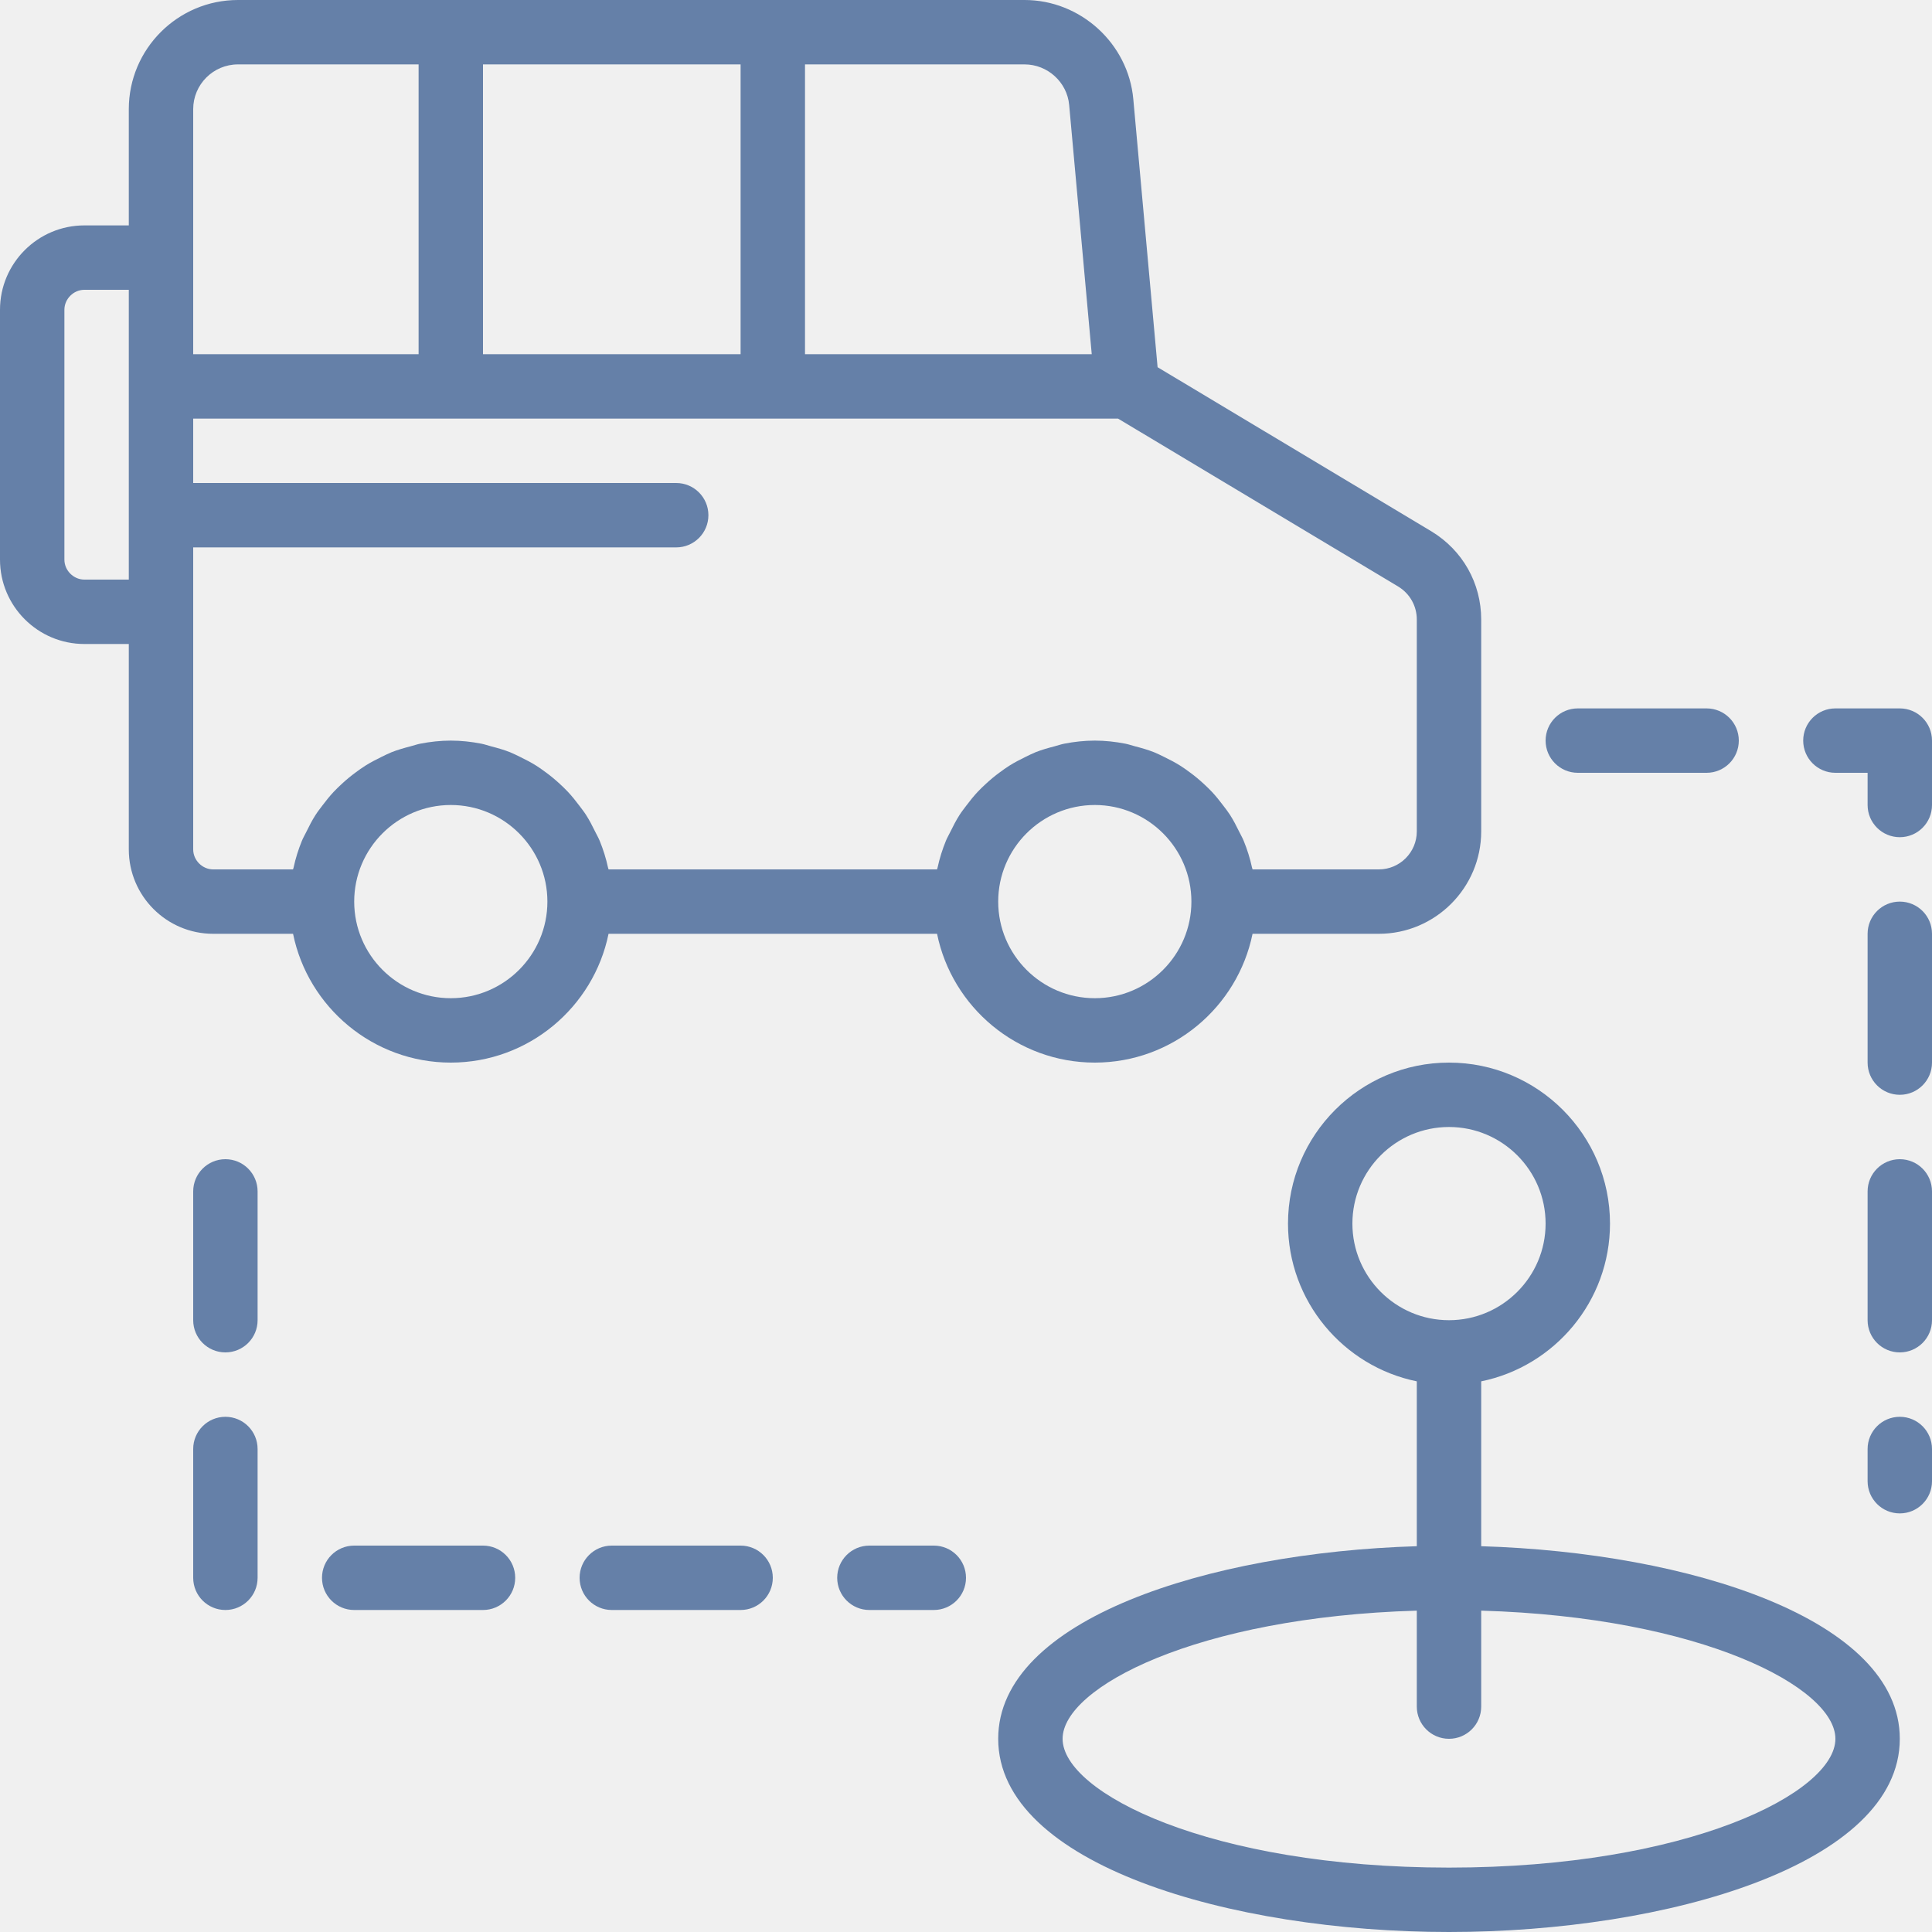
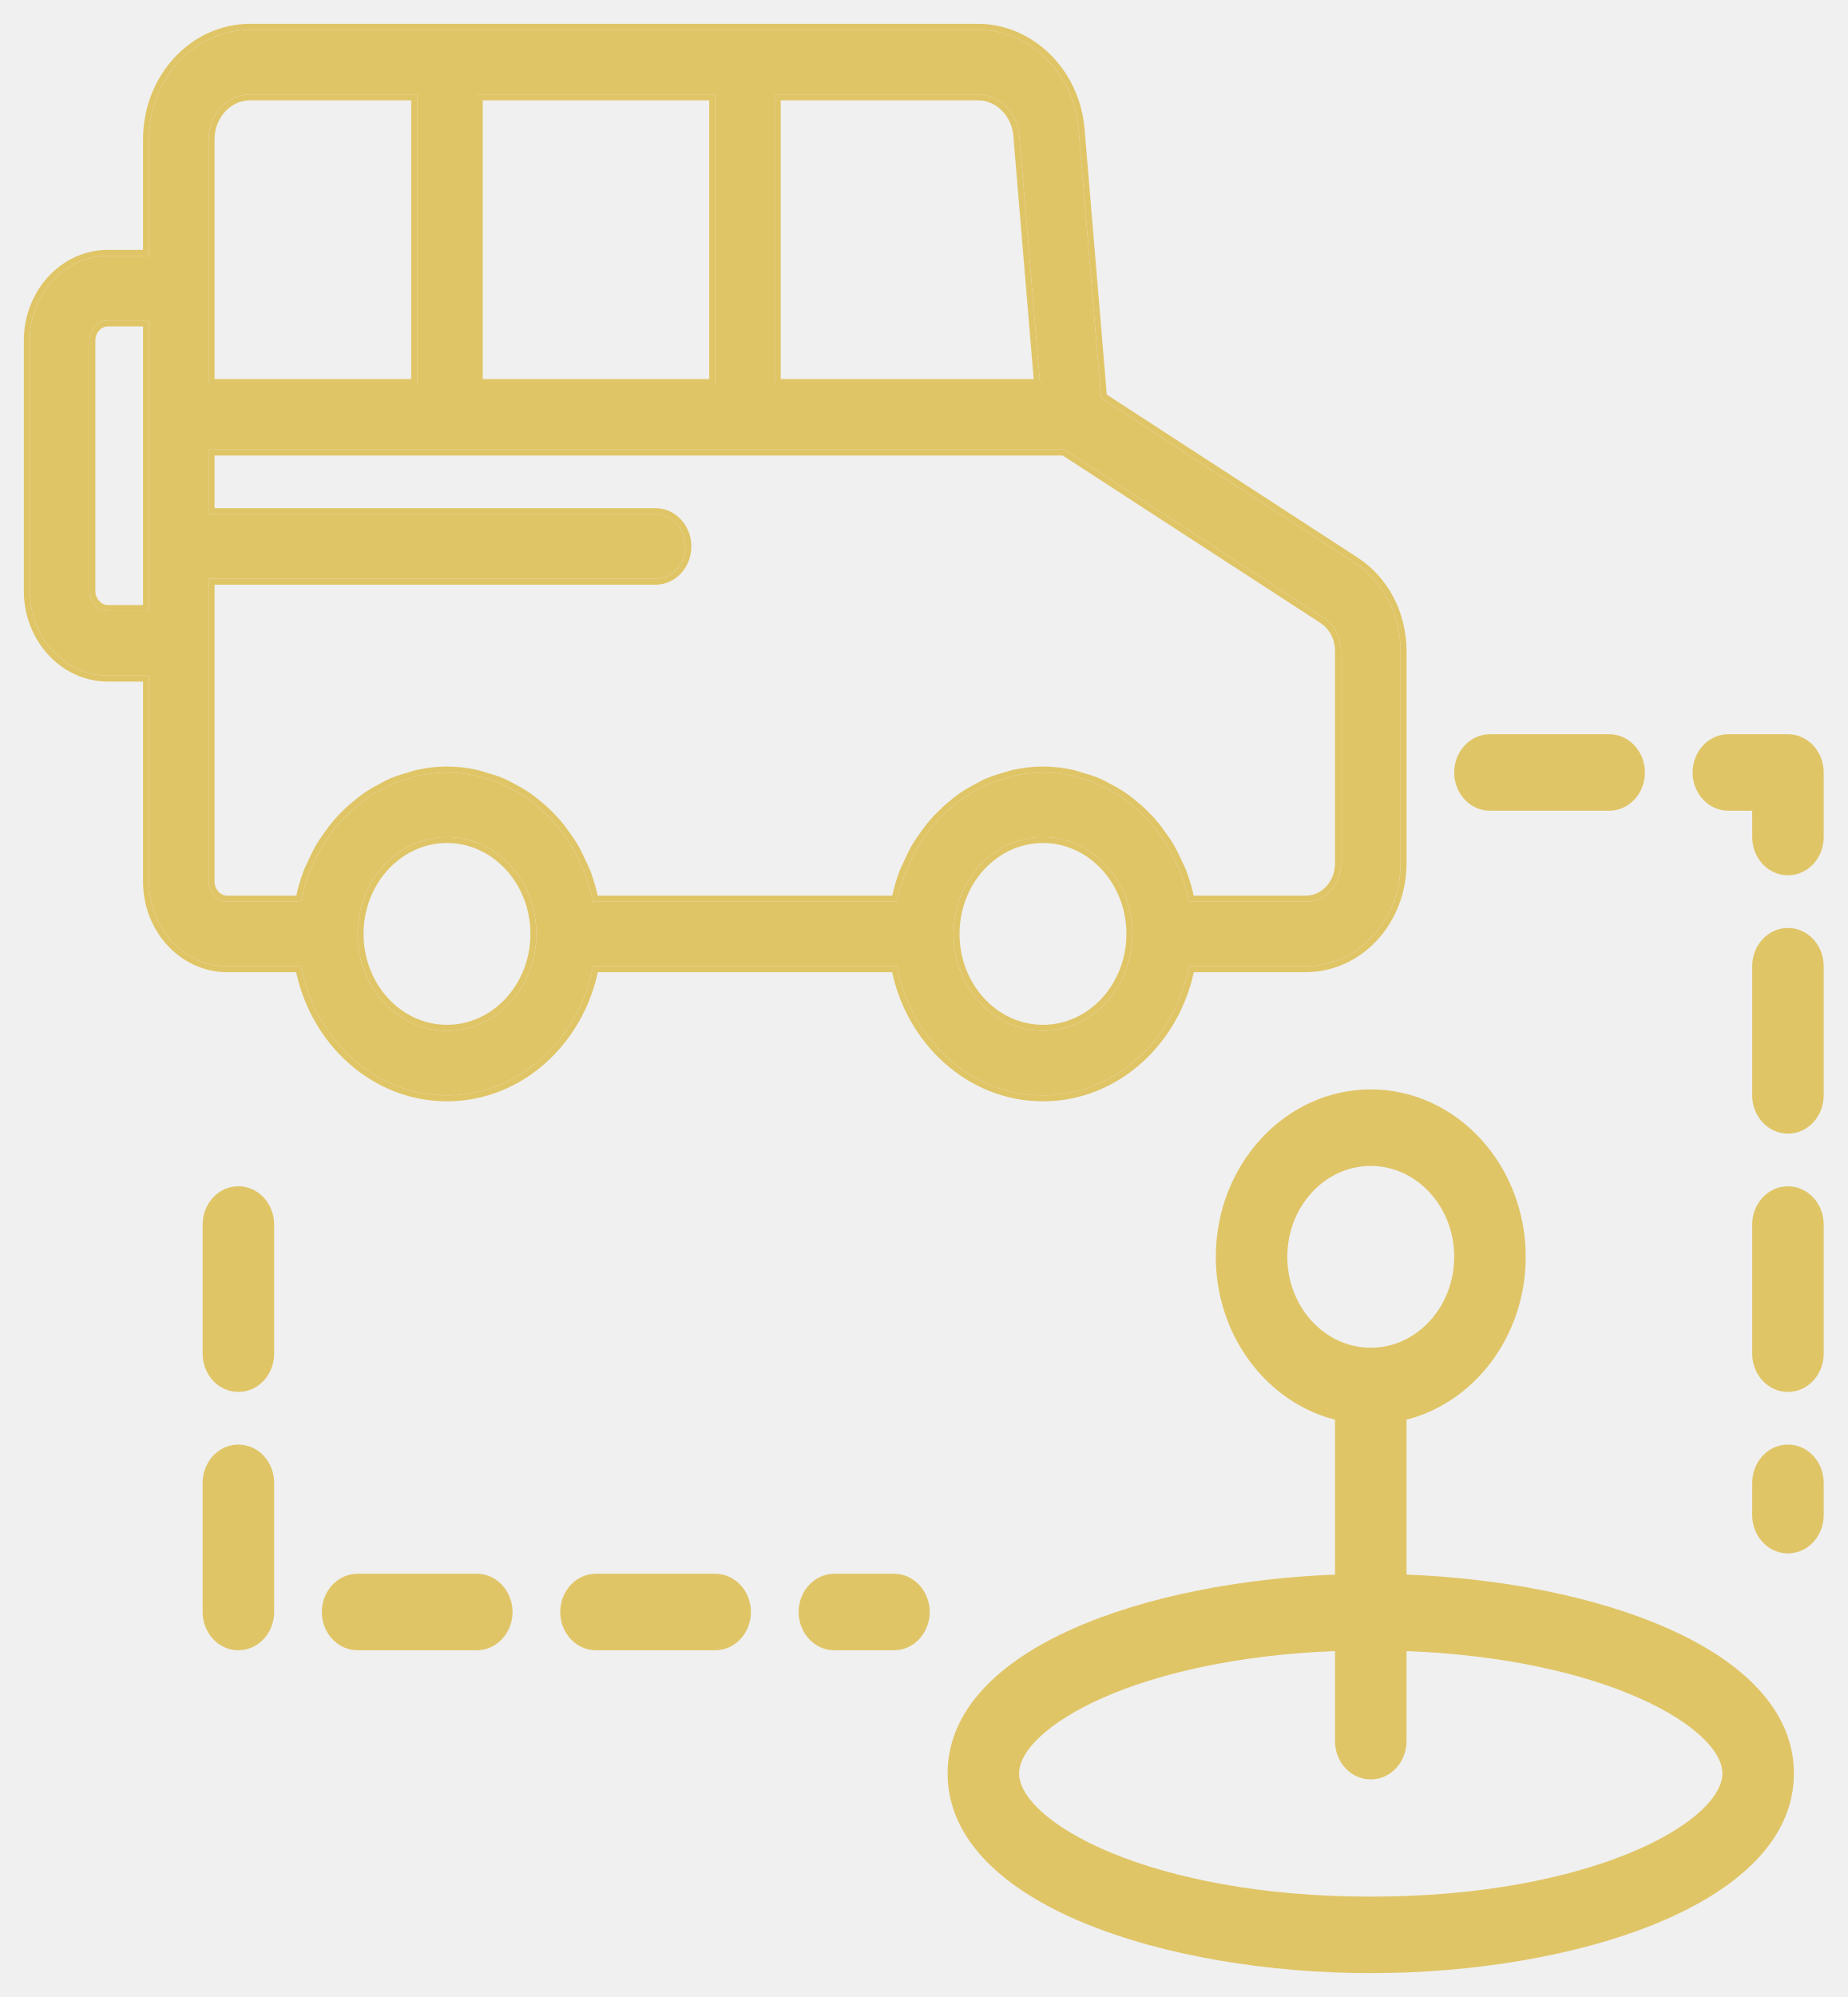
- <svg xmlns="http://www.w3.org/2000/svg" width="60" height="60" viewBox="0 0 60 60" fill="none">
-   <path d="M38.899 29H42.82C44.573 29 46 27.573 46 25.82V19.24C46 18.113 45.424 17.09 44.455 16.502L35.95 11.404L35.196 3.081C35.041 1.353 33.559 0 31.82 0H7.39C5.521 0 4 1.521 4 3.39V7H2.62C1.176 7 0 8.175 0 9.62V17.38C0 18.825 1.176 20 2.62 20H4V26.38C4 27.825 5.176 29 6.62 29H9.101C9.566 31.279 11.586 33 14 33C16.414 33 18.434 31.279 18.899 29H29.101C29.566 31.279 31.586 33 34 33C36.414 33 38.434 31.279 38.899 29ZM33.204 3.26L33.905 11H25V2H31.82C32.533 2 33.141 2.553 33.204 3.26ZM15 11V2H23V11H15ZM6 3.39C6 2.624 6.623 2 7.39 2H13V11H6V8V3.39ZM2.62 18C2.284 18 2 17.716 2 17.38V9.62C2 9.284 2.284 9 2.62 9H4V18H2.62ZM6 26.38V19V17H21C21.553 17 22 16.552 22 16C22 15.448 21.553 15 21 15H6V13H34.722L43.422 18.215C43.784 18.435 44 18.818 44 19.24V25.82C44 26.471 43.471 27 42.82 27H38.899L38.899 26.997C38.895 26.979 38.887 26.963 38.883 26.945C38.821 26.657 38.733 26.379 38.624 26.112C38.585 26.016 38.532 25.928 38.487 25.835C38.398 25.653 38.307 25.474 38.198 25.305C38.134 25.205 38.062 25.114 37.991 25.02C37.879 24.871 37.764 24.727 37.637 24.591C37.553 24.502 37.466 24.419 37.376 24.336C37.242 24.212 37.102 24.096 36.954 23.988C36.856 23.915 36.758 23.845 36.654 23.779C36.495 23.679 36.329 23.593 36.159 23.51C36.053 23.459 35.95 23.405 35.84 23.361C35.648 23.285 35.448 23.229 35.245 23.176C35.146 23.15 35.051 23.116 34.95 23.096C34.642 23.036 34.325 23 34 23C33.675 23 33.358 23.036 33.05 23.096C32.949 23.116 32.854 23.15 32.755 23.176C32.552 23.229 32.352 23.285 32.16 23.361C32.05 23.405 31.947 23.459 31.841 23.51C31.671 23.593 31.505 23.679 31.346 23.779C31.242 23.845 31.144 23.915 31.046 23.988C30.898 24.096 30.759 24.212 30.624 24.336C30.534 24.419 30.447 24.502 30.363 24.591C30.236 24.727 30.121 24.871 30.009 25.02C29.939 25.114 29.866 25.205 29.802 25.305C29.693 25.474 29.602 25.653 29.513 25.835C29.468 25.928 29.415 26.016 29.376 26.112C29.267 26.379 29.179 26.657 29.117 26.945C29.113 26.963 29.105 26.979 29.101 26.997L29.101 27H18.899L18.899 26.997C18.895 26.979 18.887 26.963 18.883 26.945C18.821 26.657 18.733 26.379 18.624 26.112C18.585 26.016 18.532 25.928 18.487 25.835C18.398 25.653 18.307 25.474 18.198 25.305C18.134 25.205 18.061 25.114 17.991 25.02C17.879 24.871 17.764 24.727 17.637 24.591C17.553 24.502 17.466 24.419 17.376 24.336C17.241 24.212 17.102 24.096 16.954 23.988C16.856 23.915 16.758 23.845 16.654 23.779C16.495 23.679 16.329 23.593 16.159 23.51C16.053 23.459 15.95 23.405 15.84 23.361C15.648 23.285 15.448 23.229 15.245 23.176C15.146 23.15 15.051 23.116 14.95 23.096C14.642 23.036 14.325 23 14 23C13.675 23 13.358 23.036 13.05 23.096C12.949 23.116 12.854 23.15 12.755 23.176C12.552 23.229 12.352 23.285 12.16 23.361C12.05 23.405 11.947 23.459 11.841 23.51C11.671 23.593 11.505 23.679 11.346 23.779C11.242 23.845 11.144 23.915 11.046 23.988C10.899 24.096 10.758 24.212 10.624 24.336C10.534 24.419 10.447 24.502 10.363 24.591C10.236 24.727 10.121 24.871 10.009 25.02C9.939 25.114 9.866 25.205 9.802 25.305C9.693 25.474 9.602 25.653 9.513 25.835C9.468 25.928 9.415 26.016 9.376 26.112C9.267 26.379 9.179 26.657 9.117 26.945C9.113 26.963 9.105 26.979 9.101 26.997L9.101 27H6.62C6.284 27 6 26.716 6 26.38ZM14 31C12.346 31 11 29.654 11 28C11 26.346 12.346 25 14 25C15.654 25 17 26.346 17 28C17 29.654 15.654 31 14 31ZM31 28C31 26.346 32.346 25 34 25C35.654 25 37 26.346 37 28C37 29.654 35.654 31 34 31C32.346 31 31 29.654 31 28Z" fill="#6580A8" />
-   <path d="M46 48.019V42.899C48.279 42.434 50 40.414 50 38C50 35.243 47.757 33 45 33C42.243 33 40 35.243 40 38C40 40.414 41.721 42.434 44 42.899V48.019C37.523 48.215 31 50.294 31 54C31 57.897 38.213 60 45 60C51.787 60 59 57.897 59 54C59 50.294 52.477 48.215 46 48.019ZM42 38C42 36.346 43.346 35 45 35C46.654 35 48 36.346 48 38C48 39.654 46.654 41 45 41C43.346 41 42 39.654 42 38ZM45 58C37.565 58 33 55.67 33 54C33 52.406 37.162 50.218 44 50.02V53C44 53.552 44.447 54 45 54C45.553 54 46 53.552 46 53V50.02C52.838 50.218 57 52.406 57 54C57 55.67 52.435 58 45 58Z" fill="#6580A8" />
-   <path d="M59 22H57C56.447 22 56 22.448 56 23C56 23.552 56.447 24 57 24H58V25C58 25.552 58.447 26 59 26C59.553 26 60 25.552 60 25V23C60 22.448 59.553 22 59 22Z" fill="#6580A8" />
-   <path d="M49 24H53C53.553 24 54 23.552 54 23C54 22.448 53.553 22 53 22H49C48.447 22 48 22.448 48 23C48 23.552 48.447 24 49 24Z" fill="#6580A8" />
-   <path d="M59 36C58.447 36 58 36.448 58 37V41C58 41.552 58.447 42 59 42C59.553 42 60 41.552 60 41V37C60 36.448 59.553 36 59 36Z" fill="#6580A8" />
-   <path d="M59 28C58.447 28 58 28.448 58 29V33C58 33.552 58.447 34 59 34C59.553 34 60 33.552 60 33V29C60 28.448 59.553 28 59 28Z" fill="#6580A8" />
-   <path d="M59 44C58.447 44 58 44.448 58 45V46C58 46.552 58.447 47 59 47C59.553 47 60 46.552 60 46V45C60 44.448 59.553 44 59 44Z" fill="#6580A8" />
-   <path d="M7 44C6.447 44 6 44.448 6 45V49C6 49.552 6.447 50 7 50C7.553 50 8 49.552 8 49V45C8 44.448 7.553 44 7 44Z" fill="#6580A8" />
-   <path d="M7 36C6.447 36 6 36.448 6 37V41C6 41.552 6.447 42 7 42C7.553 42 8 41.552 8 41V37C8 36.448 7.553 36 7 36Z" fill="#6580A8" />
-   <path d="M15 48H11C10.447 48 10 48.448 10 49C10 49.552 10.447 50 11 50H15C15.553 50 16 49.552 16 49C16 48.448 15.553 48 15 48Z" fill="#6580A8" />
-   <path d="M29 48H27C26.447 48 26 48.448 26 49C26 49.552 26.447 50 27 50H29C29.553 50 30 49.552 30 49C30 48.448 29.553 48 29 48Z" fill="#6580A8" />
-   <path d="M23 48H19C18.447 48 18 48.448 18 49C18 49.552 18.447 50 19 50H23C23.553 50 24 49.552 24 49C24 48.448 23.553 48 23 48Z" fill="#6580A8" />
+ <svg xmlns="http://www.w3.org/2000/svg" width="62" height="67" viewBox="0 0 62 67" fill="none">
+   <mask id="path-1-outside-1_736_91" maskUnits="userSpaceOnUse" x="0" y="0" width="48" height="37" fill="black">
+     <rect fill="white" width="48" height="37" />
+     <path d="M39.899 32.417H43.82C45.573 32.417 47 30.871 47 28.971V21.844C47 20.622 46.424 19.515 45.455 18.877L36.95 13.354L36.196 4.337C36.041 2.466 34.559 1 32.82 1H8.39C6.521 1 5 2.648 5 4.673V8.583H3.62C2.176 8.583 1 9.857 1 11.422V19.828C1 21.393 2.176 22.667 3.62 22.667H5V29.578C5 31.143 6.176 32.417 7.62 32.417H10.101C10.566 34.886 12.586 36.75 15 36.75C17.414 36.75 19.434 34.886 19.899 32.417H30.101C30.566 34.886 32.586 36.75 35 36.75C37.414 36.75 39.434 34.886 39.899 32.417ZM34.204 4.532L34.905 12.917H26V3.167H32.82C33.533 3.167 34.141 3.766 34.204 4.532ZM16 12.917V3.167H24V12.917H16ZM7 4.673C7 3.842 7.623 3.167 8.39 3.167H14V12.917H7V9.667V4.673ZM3.62 20.5C3.284 20.5 3 20.192 3 19.828V11.422C3 11.058 3.284 10.75 3.62 10.75H5V20.5H3.62ZM7 29.578V21.583V19.417H22C22.553 19.417 23 18.932 23 18.333C23 17.735 22.553 17.25 22 17.25H7V15.083H35.722L44.422 20.733C44.784 20.971 45 21.386 45 21.844V28.971C45 29.677 44.471 30.25 43.82 30.25H39.899L39.899 30.247C39.895 30.227 39.887 30.209 39.883 30.19C39.821 29.878 39.733 29.578 39.624 29.288C39.585 29.184 39.532 29.089 39.487 28.988C39.398 28.791 39.307 28.597 39.198 28.413C39.134 28.306 39.062 28.207 38.991 28.105C38.879 27.943 38.764 27.787 38.637 27.64C38.553 27.544 38.466 27.454 38.376 27.364C38.242 27.229 38.102 27.105 37.954 26.987C37.856 26.908 37.758 26.832 37.654 26.761C37.495 26.652 37.329 26.559 37.159 26.47C37.053 26.414 36.95 26.355 36.84 26.308C36.648 26.225 36.448 26.164 36.245 26.107C36.146 26.079 36.051 26.042 35.95 26.021C35.642 25.956 35.325 25.917 35 25.917C34.675 25.917 34.358 25.956 34.05 26.021C33.949 26.042 33.854 26.079 33.755 26.107C33.552 26.164 33.352 26.225 33.16 26.308C33.05 26.355 32.947 26.414 32.841 26.47C32.671 26.559 32.505 26.652 32.346 26.761C32.242 26.832 32.144 26.908 32.046 26.987C31.898 27.105 31.759 27.229 31.624 27.364C31.534 27.454 31.447 27.544 31.363 27.64C31.236 27.787 31.121 27.943 31.009 28.105C30.939 28.207 30.866 28.306 30.802 28.413C30.693 28.597 30.602 28.791 30.513 28.988C30.468 29.089 30.415 29.184 30.376 29.288C30.267 29.578 30.179 29.878 30.117 30.19C30.113 30.209 30.105 30.227 30.101 30.247L30.101 30.25H19.899L19.899 30.247C19.895 30.227 19.887 30.209 19.883 30.19C19.821 29.878 19.733 29.578 19.624 29.288C19.585 29.184 19.532 29.089 19.487 28.988C19.398 28.791 19.307 28.597 19.198 28.413C19.134 28.306 19.061 28.207 18.991 28.105C18.879 27.943 18.764 27.787 18.637 27.64C18.553 27.544 18.466 27.454 18.376 27.364C18.241 27.229 18.102 27.105 17.954 26.987C17.856 26.908 17.758 26.832 17.654 26.761C17.495 26.652 17.329 26.559 17.159 26.47C17.053 26.414 16.95 26.355 16.84 26.308C16.648 26.225 16.448 26.164 16.245 26.107C16.146 26.079 16.051 26.042 15.95 26.021C15.642 25.956 15.325 25.917 15 25.917C14.675 25.917 14.358 25.956 14.05 26.021C13.949 26.042 13.854 26.079 13.755 26.107C13.552 26.164 13.352 26.225 13.16 26.308C13.05 26.355 12.947 26.414 12.841 26.47C12.671 26.559 12.505 26.652 12.346 26.761C12.242 26.832 12.144 26.908 12.046 26.987C11.899 27.105 11.758 27.229 11.624 27.364C11.534 27.454 11.447 27.544 11.363 27.64C11.236 27.787 11.121 27.943 11.009 28.105C10.938 28.207 10.866 28.306 10.802 28.413C10.693 28.597 10.602 28.791 10.513 28.988C10.468 29.089 10.415 29.184 10.376 29.288C10.267 29.578 10.179 29.878 10.117 30.19C10.113 30.209 10.105 30.227 10.101 30.247L10.101 30.25H7.62C7.284 30.25 7 29.942 7 29.578ZM15 34.583C13.346 34.583 12 33.126 12 31.333C12 29.541 13.346 28.083 15 28.083C16.654 28.083 18 29.541 18 31.333C18 33.126 16.654 34.583 15 34.583ZM32 31.333C32 29.541 33.346 28.083 35 28.083C36.654 28.083 38 29.541 38 31.333C38 33.126 36.654 34.583 35 34.583C33.346 34.583 32 33.126 32 31.333Z" />
+   </mask>
+   <path d="M39.899 32.417H43.82C45.573 32.417 47 30.871 47 28.971V21.844C47 20.622 46.424 19.515 45.455 18.877L36.95 13.354L36.196 4.337C36.041 2.466 34.559 1 32.82 1H8.39C6.521 1 5 2.648 5 4.673V8.583H3.62C2.176 8.583 1 9.857 1 11.422V19.828C1 21.393 2.176 22.667 3.62 22.667H5V29.578C5 31.143 6.176 32.417 7.62 32.417H10.101C10.566 34.886 12.586 36.75 15 36.75C17.414 36.75 19.434 34.886 19.899 32.417H30.101C30.566 34.886 32.586 36.75 35 36.75C37.414 36.75 39.434 34.886 39.899 32.417ZM34.204 4.532L34.905 12.917H26V3.167H32.82C33.533 3.167 34.141 3.766 34.204 4.532ZM16 12.917V3.167H24V12.917H16ZM7 4.673C7 3.842 7.623 3.167 8.39 3.167H14V12.917H7V9.667V4.673ZM3.62 20.5C3.284 20.5 3 20.192 3 19.828V11.422C3 11.058 3.284 10.75 3.62 10.75H5V20.5H3.62ZM7 29.578V21.583V19.417H22C22.553 19.417 23 18.932 23 18.333C23 17.735 22.553 17.25 22 17.25H7V15.083H35.722L44.422 20.733C44.784 20.971 45 21.386 45 21.844V28.971C45 29.677 44.471 30.25 43.82 30.25H39.899L39.899 30.247C39.895 30.227 39.887 30.209 39.883 30.19C39.821 29.878 39.733 29.578 39.624 29.288C39.585 29.184 39.532 29.089 39.487 28.988C39.398 28.791 39.307 28.597 39.198 28.413C39.134 28.306 39.062 28.207 38.991 28.105C38.879 27.943 38.764 27.787 38.637 27.64C38.553 27.544 38.466 27.454 38.376 27.364C38.242 27.229 38.102 27.105 37.954 26.987C37.856 26.908 37.758 26.832 37.654 26.761C37.495 26.652 37.329 26.559 37.159 26.47C37.053 26.414 36.95 26.355 36.84 26.308C36.648 26.225 36.448 26.164 36.245 26.107C36.146 26.079 36.051 26.042 35.95 26.021C35.642 25.956 35.325 25.917 35 25.917C34.675 25.917 34.358 25.956 34.05 26.021C33.949 26.042 33.854 26.079 33.755 26.107C33.552 26.164 33.352 26.225 33.16 26.308C33.05 26.355 32.947 26.414 32.841 26.47C32.671 26.559 32.505 26.652 32.346 26.761C32.242 26.832 32.144 26.908 32.046 26.987C31.898 27.105 31.759 27.229 31.624 27.364C31.534 27.454 31.447 27.544 31.363 27.64C31.236 27.787 31.121 27.943 31.009 28.105C30.939 28.207 30.866 28.306 30.802 28.413C30.693 28.597 30.602 28.791 30.513 28.988C30.468 29.089 30.415 29.184 30.376 29.288C30.267 29.578 30.179 29.878 30.117 30.19C30.113 30.209 30.105 30.227 30.101 30.247L30.101 30.25H19.899L19.899 30.247C19.895 30.227 19.887 30.209 19.883 30.19C19.821 29.878 19.733 29.578 19.624 29.288C19.585 29.184 19.532 29.089 19.487 28.988C19.398 28.791 19.307 28.597 19.198 28.413C19.134 28.306 19.061 28.207 18.991 28.105C18.879 27.943 18.764 27.787 18.637 27.64C18.553 27.544 18.466 27.454 18.376 27.364C18.241 27.229 18.102 27.105 17.954 26.987C17.856 26.908 17.758 26.832 17.654 26.761C17.495 26.652 17.329 26.559 17.159 26.47C17.053 26.414 16.95 26.355 16.84 26.308C16.648 26.225 16.448 26.164 16.245 26.107C16.146 26.079 16.051 26.042 15.95 26.021C15.642 25.956 15.325 25.917 15 25.917C14.675 25.917 14.358 25.956 14.05 26.021C13.949 26.042 13.854 26.079 13.755 26.107C13.552 26.164 13.352 26.225 13.16 26.308C13.05 26.355 12.947 26.414 12.841 26.47C12.671 26.559 12.505 26.652 12.346 26.761C12.242 26.832 12.144 26.908 12.046 26.987C11.899 27.105 11.758 27.229 11.624 27.364C11.534 27.454 11.447 27.544 11.363 27.64C11.236 27.787 11.121 27.943 11.009 28.105C10.938 28.207 10.866 28.306 10.802 28.413C10.693 28.597 10.602 28.791 10.513 28.988C10.468 29.089 10.415 29.184 10.376 29.288C10.267 29.578 10.179 29.878 10.117 30.19C10.113 30.209 10.105 30.227 10.101 30.247L10.101 30.25H7.62C7.284 30.25 7 29.942 7 29.578ZM15 34.583C13.346 34.583 12 33.126 12 31.333C12 29.541 13.346 28.083 15 28.083C16.654 28.083 18 29.541 18 31.333C18 33.126 16.654 34.583 15 34.583ZM32 31.333C32 29.541 33.346 28.083 35 28.083C36.654 28.083 38 29.541 38 31.333C38 33.126 36.654 34.583 35 34.583C33.346 34.583 32 33.126 32 31.333Z" fill="#E0C567" />
+   <path d="M39.899 32.417H43.82C45.573 32.417 47 30.871 47 28.971V21.844C47 20.622 46.424 19.515 45.455 18.877L36.95 13.354L36.196 4.337C36.041 2.466 34.559 1 32.82 1H8.39C6.521 1 5 2.648 5 4.673V8.583H3.62C2.176 8.583 1 9.857 1 11.422V19.828C1 21.393 2.176 22.667 3.62 22.667H5V29.578C5 31.143 6.176 32.417 7.62 32.417H10.101C10.566 34.886 12.586 36.75 15 36.75C17.414 36.75 19.434 34.886 19.899 32.417H30.101C30.566 34.886 32.586 36.75 35 36.75C37.414 36.75 39.434 34.886 39.899 32.417ZM34.204 4.532L34.905 12.917H26V3.167H32.82C33.533 3.167 34.141 3.766 34.204 4.532ZM16 12.917V3.167H24V12.917H16ZM7 4.673C7 3.842 7.623 3.167 8.39 3.167H14V12.917H7V9.667V4.673ZM3.62 20.5C3.284 20.5 3 20.192 3 19.828V11.422C3 11.058 3.284 10.75 3.62 10.75H5V20.5H3.62ZM7 29.578V21.583V19.417H22C22.553 19.417 23 18.932 23 18.333C23 17.735 22.553 17.25 22 17.25H7V15.083H35.722L44.422 20.733C44.784 20.971 45 21.386 45 21.844V28.971C45 29.677 44.471 30.25 43.82 30.25H39.899L39.899 30.247C39.895 30.227 39.887 30.209 39.883 30.19C39.821 29.878 39.733 29.578 39.624 29.288C39.585 29.184 39.532 29.089 39.487 28.988C39.398 28.791 39.307 28.597 39.198 28.413C39.134 28.306 39.062 28.207 38.991 28.105C38.879 27.943 38.764 27.787 38.637 27.64C38.553 27.544 38.466 27.454 38.376 27.364C38.242 27.229 38.102 27.105 37.954 26.987C37.856 26.908 37.758 26.832 37.654 26.761C37.495 26.652 37.329 26.559 37.159 26.47C37.053 26.414 36.95 26.355 36.84 26.308C36.648 26.225 36.448 26.164 36.245 26.107C36.146 26.079 36.051 26.042 35.95 26.021C35.642 25.956 35.325 25.917 35 25.917C34.675 25.917 34.358 25.956 34.05 26.021C33.949 26.042 33.854 26.079 33.755 26.107C33.552 26.164 33.352 26.225 33.16 26.308C33.05 26.355 32.947 26.414 32.841 26.47C32.671 26.559 32.505 26.652 32.346 26.761C32.242 26.832 32.144 26.908 32.046 26.987C31.898 27.105 31.759 27.229 31.624 27.364C31.534 27.454 31.447 27.544 31.363 27.64C31.236 27.787 31.121 27.943 31.009 28.105C30.939 28.207 30.866 28.306 30.802 28.413C30.693 28.597 30.602 28.791 30.513 28.988C30.468 29.089 30.415 29.184 30.376 29.288C30.267 29.578 30.179 29.878 30.117 30.19C30.113 30.209 30.105 30.227 30.101 30.247L30.101 30.25H19.899L19.899 30.247C19.895 30.227 19.887 30.209 19.883 30.19C19.821 29.878 19.733 29.578 19.624 29.288C19.585 29.184 19.532 29.089 19.487 28.988C19.398 28.791 19.307 28.597 19.198 28.413C19.134 28.306 19.061 28.207 18.991 28.105C18.879 27.943 18.764 27.787 18.637 27.64C18.553 27.544 18.466 27.454 18.376 27.364C18.241 27.229 18.102 27.105 17.954 26.987C17.856 26.908 17.758 26.832 17.654 26.761C17.495 26.652 17.329 26.559 17.159 26.47C17.053 26.414 16.95 26.355 16.84 26.308C16.648 26.225 16.448 26.164 16.245 26.107C16.146 26.079 16.051 26.042 15.95 26.021C15.642 25.956 15.325 25.917 15 25.917C14.675 25.917 14.358 25.956 14.05 26.021C13.949 26.042 13.854 26.079 13.755 26.107C13.552 26.164 13.352 26.225 13.16 26.308C13.05 26.355 12.947 26.414 12.841 26.47C12.671 26.559 12.505 26.652 12.346 26.761C12.242 26.832 12.144 26.908 12.046 26.987C11.899 27.105 11.758 27.229 11.624 27.364C11.534 27.454 11.447 27.544 11.363 27.64C11.236 27.787 11.121 27.943 11.009 28.105C10.938 28.207 10.866 28.306 10.802 28.413C10.693 28.597 10.602 28.791 10.513 28.988C10.468 29.089 10.415 29.184 10.376 29.288C10.267 29.578 10.179 29.878 10.117 30.19C10.113 30.209 10.105 30.227 10.101 30.247L10.101 30.25H7.62C7.284 30.25 7 29.942 7 29.578ZM15 34.583C13.346 34.583 12 33.126 12 31.333C12 29.541 13.346 28.083 15 28.083C16.654 28.083 18 29.541 18 31.333C18 33.126 16.654 34.583 15 34.583ZM32 31.333C32 29.541 33.346 28.083 35 28.083C36.654 28.083 38 29.541 38 31.333C38 33.126 36.654 34.583 35 34.583C33.346 34.583 32 33.126 32 31.333Z" stroke="#E0C567" stroke-width="0.4" mask="url(#path-1-outside-1_736_91)" />
+   <path d="M55.97 54.743C53.538 53.656 50.315 53.039 47.1 52.924V47.553C49.39 47.007 51.1 44.795 51.1 42.167C51.1 39.133 48.819 36.65 46 36.65C43.181 36.65 40.9 39.133 40.9 42.167C40.9 44.795 42.61 47.007 44.9 47.553V52.924C41.685 53.039 38.462 53.656 36.03 54.743C33.581 55.838 31.9 57.43 31.9 59.5C31.9 61.676 33.758 63.325 36.417 64.425C39.083 65.529 42.597 66.1 46 66.1C49.403 66.1 52.917 65.529 55.583 64.425C58.242 63.325 60.1 61.676 60.1 59.5C60.1 57.43 58.419 55.838 55.97 54.743ZM43.1 42.167C43.1 40.422 44.408 39.017 46 39.017C47.592 39.017 48.9 40.422 48.9 42.167C48.9 43.911 47.592 45.317 46 45.317C44.408 45.317 43.1 43.911 43.1 42.167ZM46 63.733C42.293 63.733 39.307 63.104 37.25 62.253C36.222 61.827 35.43 61.347 34.897 60.866C34.361 60.383 34.1 59.911 34.1 59.5C34.1 59.108 34.337 58.661 34.826 58.201C35.312 57.743 36.035 57.283 36.976 56.868C38.838 56.048 41.539 55.408 44.9 55.291V58.417C44.9 59.062 45.385 59.6 46 59.6C46.615 59.6 47.1 59.062 47.1 58.417V55.291C50.461 55.408 53.162 56.048 55.024 56.868C55.965 57.283 56.688 57.743 57.174 58.201C57.663 58.661 57.9 59.108 57.9 59.5C57.9 59.911 57.639 60.383 57.103 60.866C56.57 61.347 55.778 61.827 54.75 62.253C52.693 63.104 49.707 63.733 46 63.733Z" fill="#E0C567" stroke="#E0C567" stroke-width="0.2" />
+   <path d="M60 24.733H58C57.385 24.733 56.9 25.271 56.9 25.917C56.9 26.563 57.385 27.1 58 27.1H58.9V28.084C58.9 28.729 59.385 29.267 60 29.267C60.615 29.267 61.1 28.729 61.1 28.084V25.917C61.1 25.271 60.615 24.733 60 24.733Z" fill="#E0C567" stroke="#E0C567" stroke-width="0.2" />
+   <path d="M50 27.1H54C54.615 27.1 55.1 26.563 55.1 25.917C55.1 25.271 54.615 24.733 54 24.733H50C49.385 24.733 48.9 25.271 48.9 25.917C48.9 26.563 49.385 27.1 50 27.1Z" fill="#E0C567" stroke="#E0C567" stroke-width="0.2" />
+   <path d="M60 39.9C59.385 39.9 58.9 40.438 58.9 41.083V45.417C58.9 46.062 59.385 46.6 60 46.6C60.615 46.6 61.1 46.062 61.1 45.417V41.083C61.1 40.438 60.615 39.9 60 39.9Z" fill="#E0C567" stroke="#E0C567" stroke-width="0.2" />
+   <path d="M60 31.233C59.385 31.233 58.9 31.771 58.9 32.417V36.75C58.9 37.396 59.385 37.934 60 37.934C60.615 37.934 61.1 37.396 61.1 36.75V32.417C61.1 31.771 60.615 31.233 60 31.233Z" fill="#E0C567" stroke="#E0C567" stroke-width="0.2" />
+   <path d="M60 48.566C59.385 48.566 58.9 49.104 58.9 49.75V50.833C58.9 51.479 59.385 52.017 60 52.017C60.615 52.017 61.1 51.479 61.1 50.833V49.75C61.1 49.104 60.615 48.566 60 48.566Z" fill="#E0C567" stroke="#E0C567" stroke-width="0.2" />
+   <path d="M8 48.566C7.385 48.566 6.9 49.104 6.9 49.75V54.083C6.9 54.729 7.385 55.267 8 55.267C8.615 55.267 9.1 54.729 9.1 54.083V49.75C9.1 49.104 8.615 48.566 8 48.566Z" fill="#E0C567" stroke="#E0C567" stroke-width="0.2" />
+   <path d="M8 39.9C7.385 39.9 6.9 40.438 6.9 41.083V45.417C6.9 46.062 7.385 46.6 8 46.6C8.615 46.6 9.1 46.062 9.1 45.417V41.083C9.1 40.438 8.615 39.9 8 39.9Z" fill="#E0C567" stroke="#E0C567" stroke-width="0.2" />
+   <path d="M16 52.9H12C11.385 52.9 10.9 53.438 10.9 54.083C10.9 54.729 11.385 55.267 12 55.267H16C16.615 55.267 17.1 54.729 17.1 54.083C17.1 53.438 16.615 52.9 16 52.9Z" fill="#E0C567" stroke="#E0C567" stroke-width="0.2" />
+   <path d="M30 52.9H28C27.385 52.9 26.9 53.438 26.9 54.083C26.9 54.729 27.385 55.267 28 55.267H30C30.615 55.267 31.1 54.729 31.1 54.083C31.1 53.438 30.615 52.9 30 52.9Z" fill="#E0C567" stroke="#E0C567" stroke-width="0.2" />
+   <path d="M24 52.9H20C19.385 52.9 18.9 53.438 18.9 54.083C18.9 54.729 19.385 55.267 20 55.267H24C24.615 55.267 25.1 54.729 25.1 54.083C25.1 53.438 24.615 52.9 24 52.9Z" fill="#E0C567" stroke="#E0C567" stroke-width="0.2" />
</svg>
